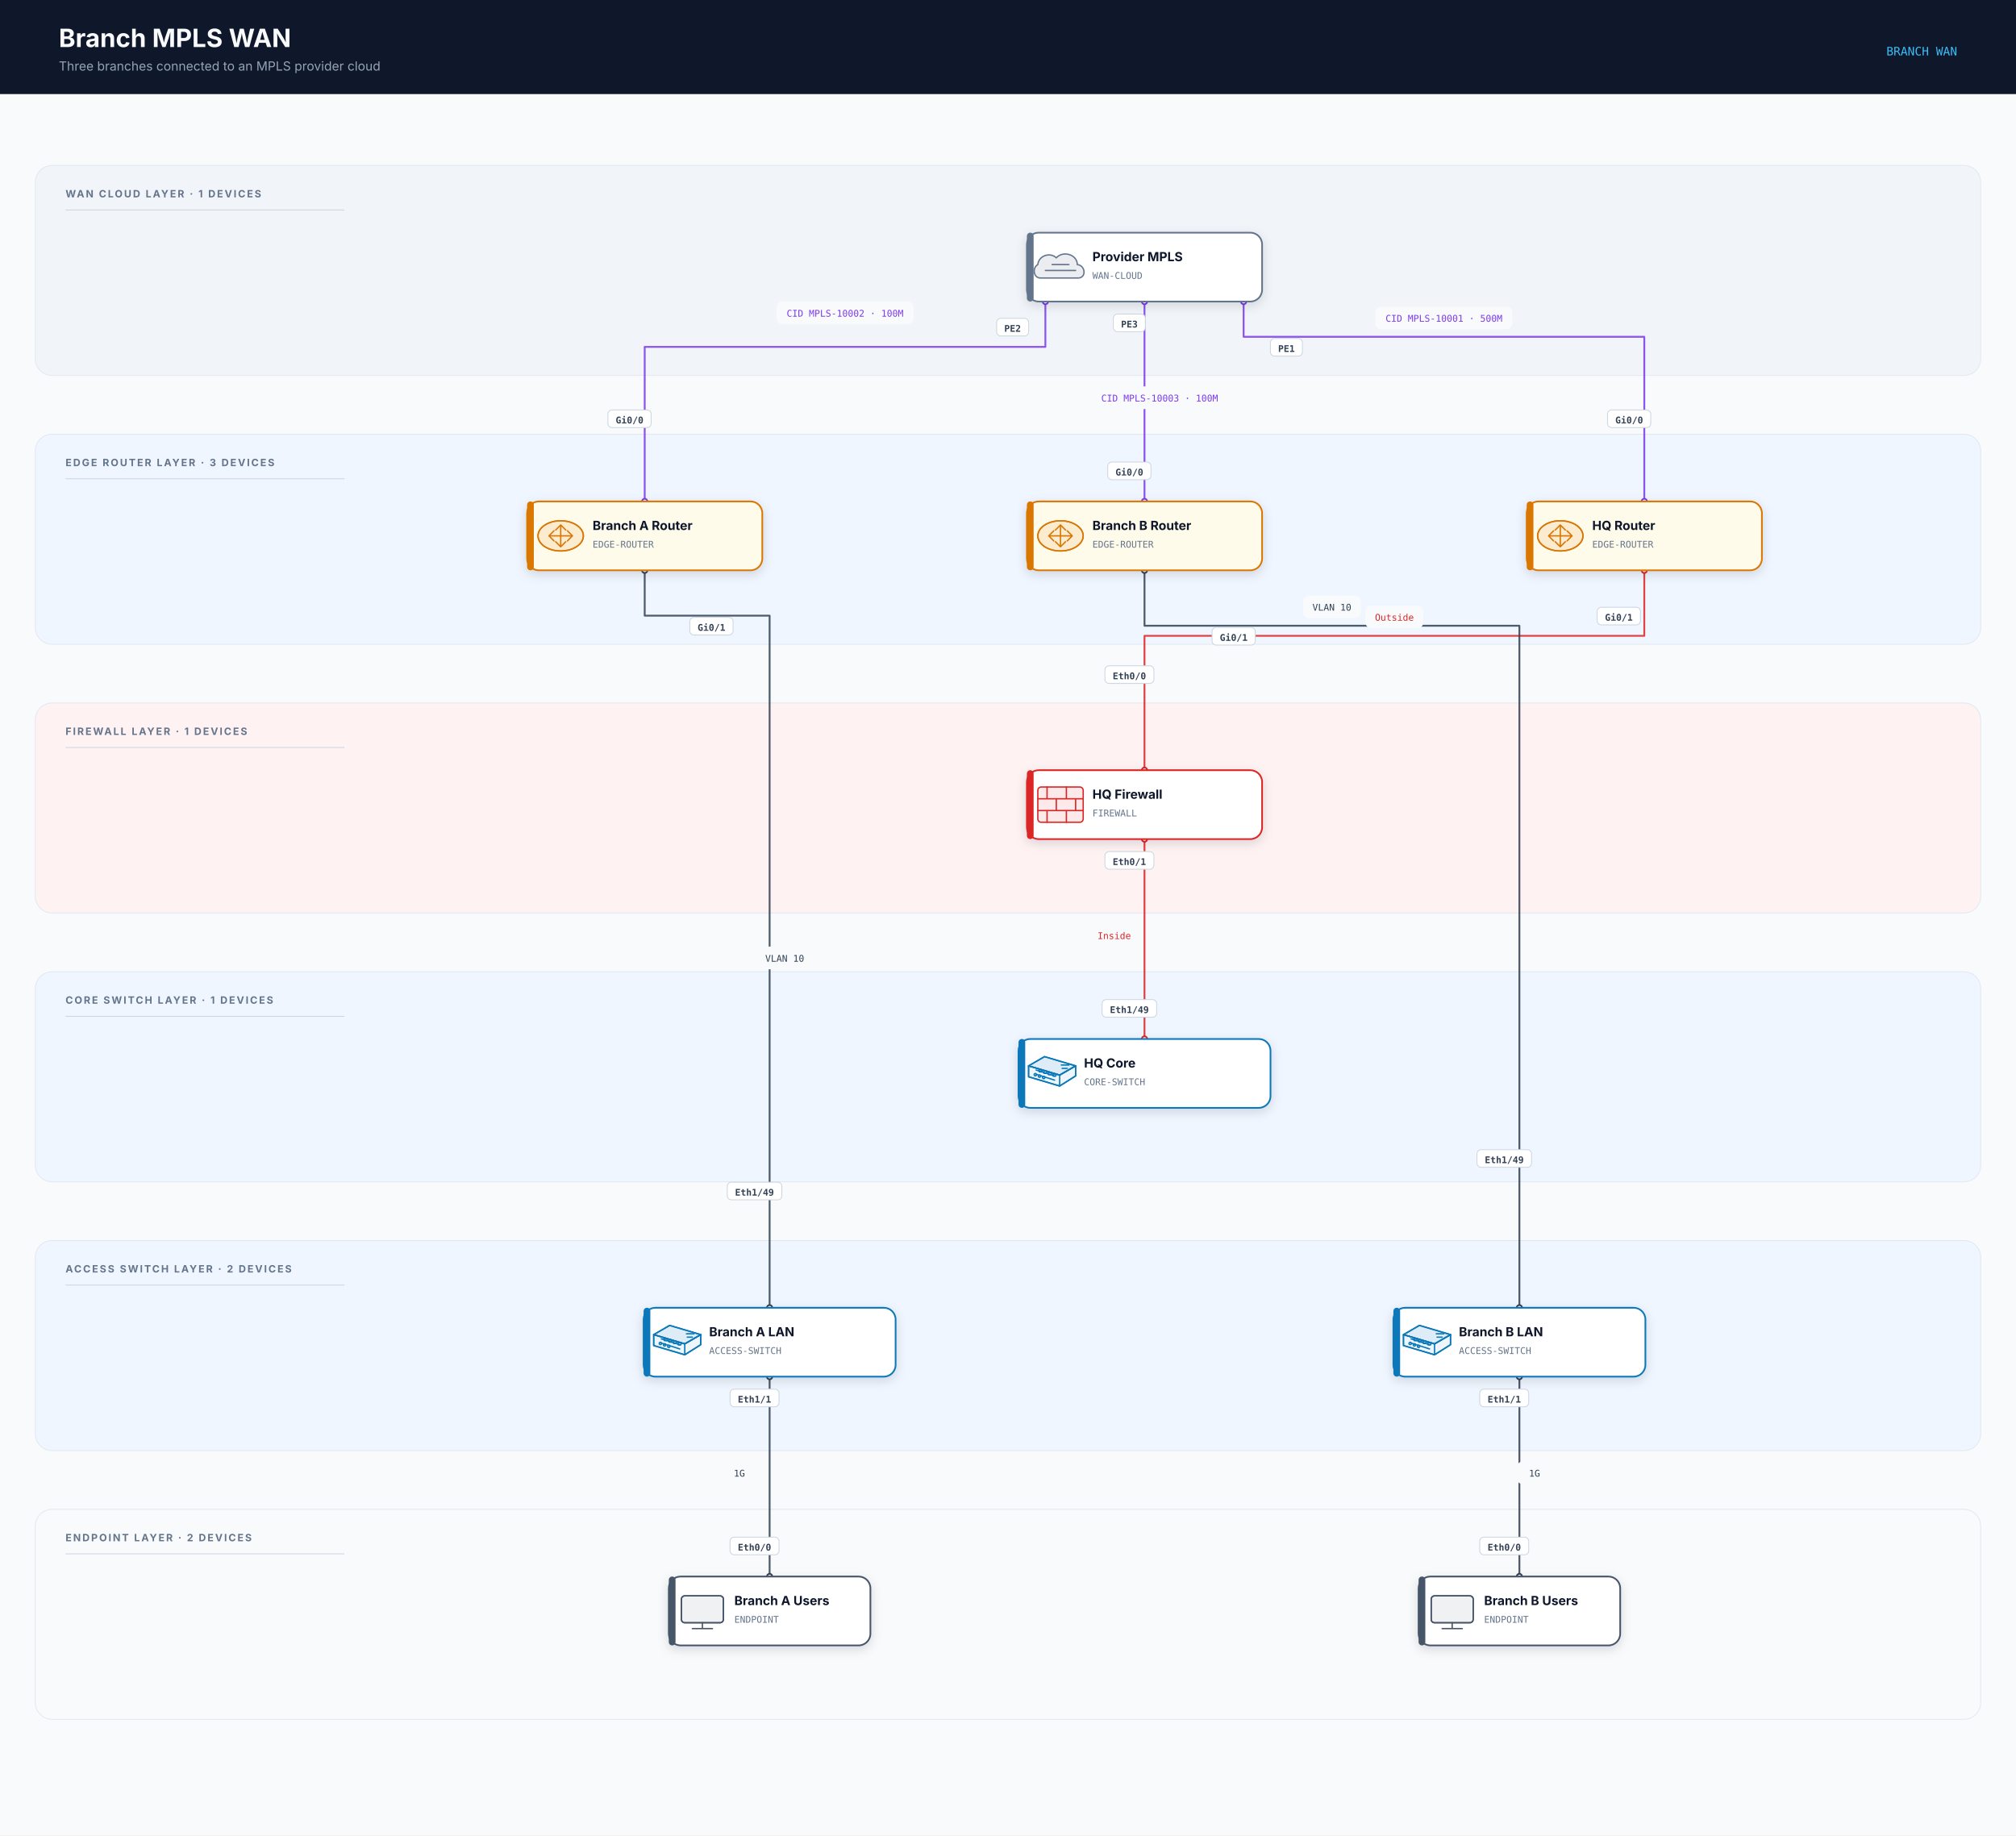
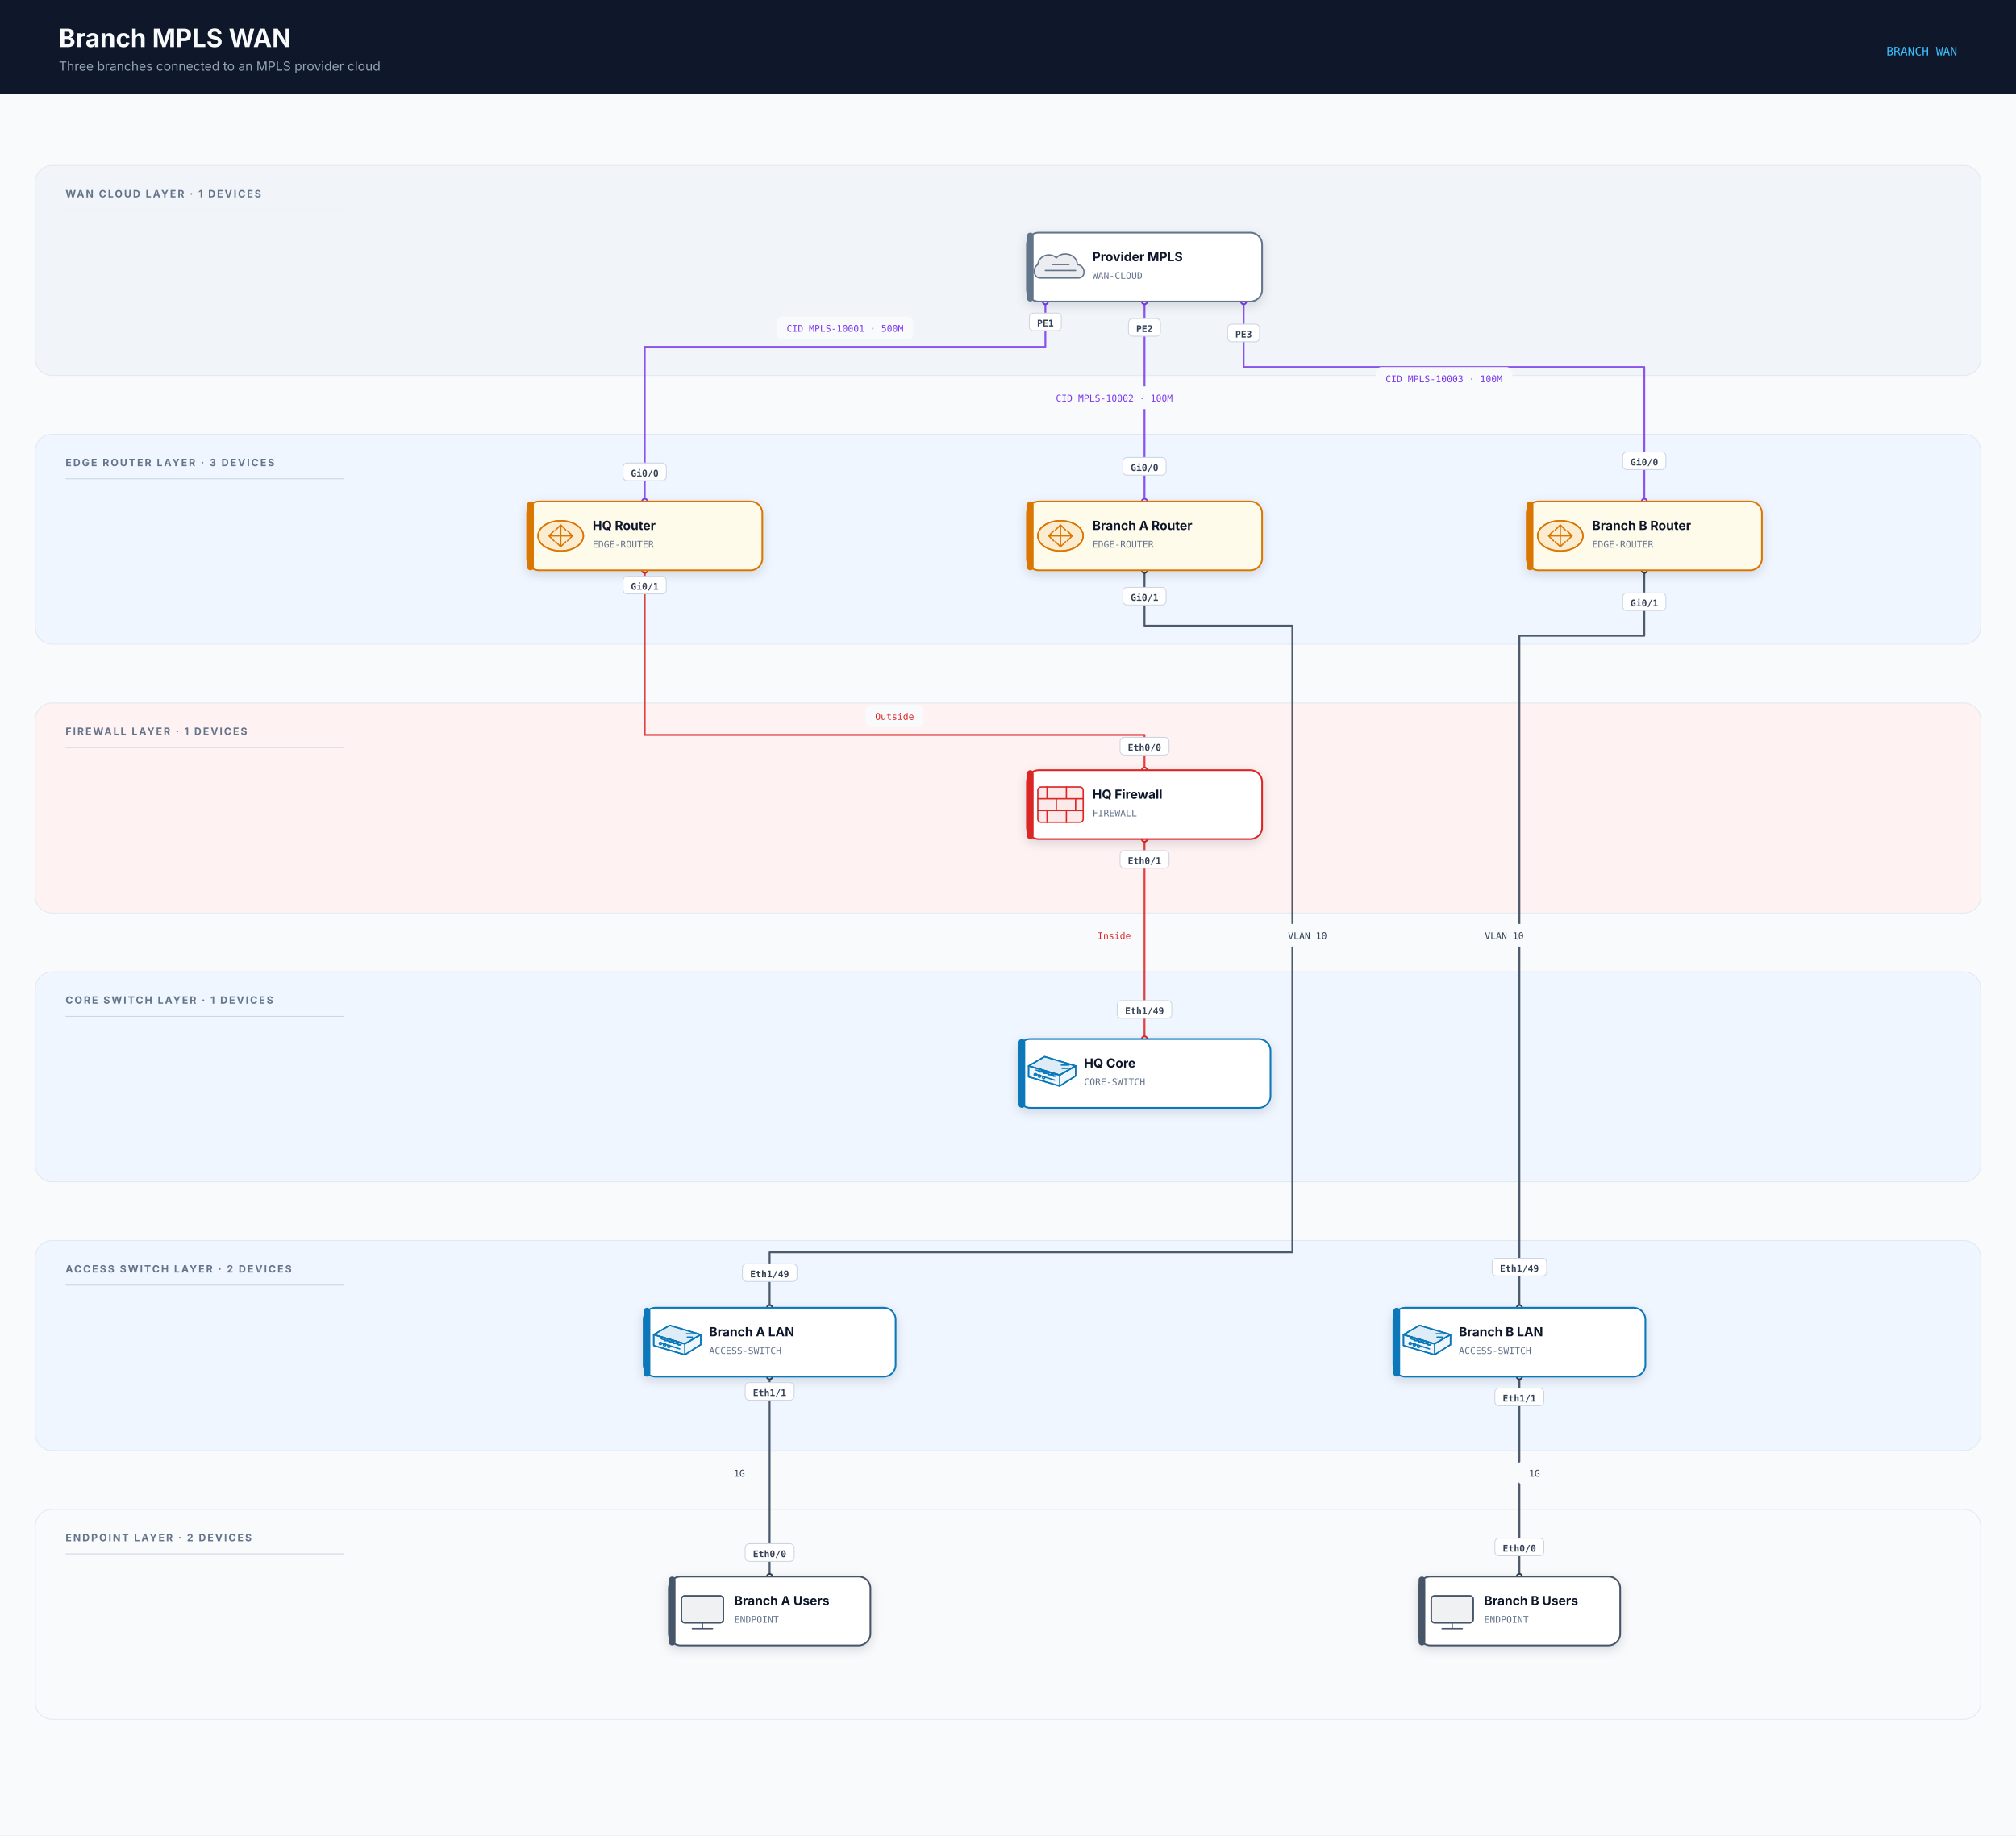
<svg xmlns="http://www.w3.org/2000/svg" class="theme-light" width="2400" height="2185" viewBox="0 0 2400 2185" role="img" shape-rendering="geometricPrecision">
  <defs>
    <filter id="shadow" x="-20%" y="-20%" width="140%" height="150%">
      <feDropShadow dx="0" dy="4" stdDeviation="6" flood-color="#0f172a" flood-opacity=".14" />
    </filter>
  </defs>
  <rect width="100%" height="100%" fill="#f8fafc" />
  <rect x="0" y="0" width="2400" height="112" fill="#0f172a" />
  <text x="70" y="56" fill="#f8fafc" font-family="Inter,Segoe UI,sans-serif" font-size="30" font-weight="700">Branch MPLS WAN</text>
  <text x="70" y="84" fill="#94a3b8" font-family="Inter,Segoe UI,sans-serif" font-size="15">Three branches connected to an MPLS provider cloud</text>
  <text x="2330" y="66" text-anchor="end" fill="#38bdf8" font-family="ui-monospace,SFMono-Regular,monospace" font-size="14">BRANCH WAN</text>
  <rect x="42" y="197.0" width="2316.0" height="250.0" rx="20" fill="#f1f5f9" stroke="#e2e8f0" />
  <rect x="42" y="517.0" width="2316.0" height="250.0" rx="20" fill="#eff6ff" stroke="#e2e8f0" />
  <rect x="42" y="837.0" width="2316.0" height="250.0" rx="20" fill="#fef2f2" stroke="#e2e8f0" />
  <rect x="42" y="1157.0" width="2316.0" height="250.0" rx="20" fill="#eff6ff" stroke="#e2e8f0" />
  <rect x="42" y="1477.0" width="2316.0" height="250.0" rx="20" fill="#eff6ff" stroke="#e2e8f0" />
  <rect x="42" y="1797.0" width="2316.0" height="250.0" rx="20" fill="#f8fafc" stroke="#e2e8f0" />
  <g id="row-headings">
    <g class="row-heading row-heading-wan-cloud">
      <path d="M78 250.0 H410" stroke="#cbd5e1" stroke-width="1" />
      <text x="78" y="235.0" fill="#64748b" font-family="Inter,Segoe UI,sans-serif" font-size="12" font-weight="700" letter-spacing="1.8">WAN CLOUD LAYER · 1 DEVICES</text>
    </g>
    <g class="row-heading row-heading-edge-router">
      <path d="M78 570.0 H410" stroke="#cbd5e1" stroke-width="1" />
      <text x="78" y="555.0" fill="#64748b" font-family="Inter,Segoe UI,sans-serif" font-size="12" font-weight="700" letter-spacing="1.8">EDGE ROUTER LAYER · 3 DEVICES</text>
    </g>
    <g class="row-heading row-heading-firewall">
      <path d="M78 890.0 H410" stroke="#cbd5e1" stroke-width="1" />
      <text x="78" y="875.0" fill="#64748b" font-family="Inter,Segoe UI,sans-serif" font-size="12" font-weight="700" letter-spacing="1.8">FIREWALL LAYER · 1 DEVICES</text>
    </g>
    <g class="row-heading row-heading-core-switch">
      <path d="M78 1210.0 H410" stroke="#cbd5e1" stroke-width="1" />
      <text x="78" y="1195.0" fill="#64748b" font-family="Inter,Segoe UI,sans-serif" font-size="12" font-weight="700" letter-spacing="1.8">CORE SWITCH LAYER · 1 DEVICES</text>
    </g>
    <g class="row-heading row-heading-access-switch">
      <path d="M78 1530.0 H410" stroke="#cbd5e1" stroke-width="1" />
      <text x="78" y="1515.0" fill="#64748b" font-family="Inter,Segoe UI,sans-serif" font-size="12" font-weight="700" letter-spacing="1.8">ACCESS SWITCH LAYER · 2 DEVICES</text>
    </g>
    <g class="row-heading row-heading-endpoint">
      <path d="M78 1850.0 H410" stroke="#cbd5e1" stroke-width="1" />
      <text x="78" y="1835.0" fill="#64748b" font-family="Inter,Segoe UI,sans-serif" font-size="12" font-weight="700" letter-spacing="1.8">ENDPOINT LAYER · 2 DEVICES</text>
    </g>
  </g>
  <g id="links">
    <g id="link-1" data-netdiag-kind="link">
-       <path d="M 1480.5 359.0 V 401.0 H 1957.5 V 597.0" fill="none" stroke="#7c3aed" stroke-width="2.2" stroke-linecap="round" stroke-linejoin="round" opacity=".86" />
+       <path d="M 1244.5 359.0 V 413.0 H 767.5 V 543.0 V 597.0" fill="none" stroke="#7c3aed" stroke-width="2.2" stroke-linecap="round" stroke-linejoin="round" opacity=".86" />
+       <circle cx="1244.5" cy="359.0" r="3.2" fill="#ffffff" stroke="#7c3aed" stroke-width="2" />
+       <circle cx="767.5" cy="597.0" r="3.2" fill="#ffffff" stroke="#7c3aed" stroke-width="2" />
+     </g>
+     <g id="link-2" data-netdiag-kind="link">
+       <path d="M 1362.5 359.0 V 425.0 V 531.0 V 597.0" fill="none" stroke="#7c3aed" stroke-width="2.2" stroke-linecap="round" stroke-linejoin="round" opacity=".86" />
+       <circle cx="1362.5" cy="359.0" r="3.2" fill="#ffffff" stroke="#7c3aed" stroke-width="2" />
+       <circle cx="1362.5" cy="597.0" r="3.2" fill="#ffffff" stroke="#7c3aed" stroke-width="2" />
+     </g>
+     <g id="link-3" data-netdiag-kind="link">
+       <path d="M 1480.5 359.0 V 437.0 H 1957.5 V 519.0 V 597.0" fill="none" stroke="#7c3aed" stroke-width="2.2" stroke-linecap="round" stroke-linejoin="round" opacity=".86" />
      <circle cx="1480.5" cy="359.0" r="3.2" fill="#ffffff" stroke="#7c3aed" stroke-width="2" />
      <circle cx="1957.5" cy="597.0" r="3.2" fill="#ffffff" stroke="#7c3aed" stroke-width="2" />
    </g>
-     <g id="link-2" data-netdiag-kind="link">
-       <path d="M 1244.5 359.0 V 413.0 H 767.5 V 597.0" fill="none" stroke="#7c3aed" stroke-width="2.2" stroke-linecap="round" stroke-linejoin="round" opacity=".86" />
-       <circle cx="1244.5" cy="359.0" r="3.2" fill="#ffffff" stroke="#7c3aed" stroke-width="2" />
-       <circle cx="767.5" cy="597.0" r="3.2" fill="#ffffff" stroke="#7c3aed" stroke-width="2" />
-     </g>
-     <g id="link-3" data-netdiag-kind="link">
-       <path d="M 1362.5 359.0 V 597.0" fill="none" stroke="#7c3aed" stroke-width="2.2" stroke-linecap="round" stroke-linejoin="round" opacity=".86" />
-       <circle cx="1362.5" cy="359.0" r="3.2" fill="#ffffff" stroke="#7c3aed" stroke-width="2" />
-       <circle cx="1362.5" cy="597.0" r="3.2" fill="#ffffff" stroke="#7c3aed" stroke-width="2" />
-     </g>
    <g id="link-4" data-netdiag-kind="link">
-       <path d="M 1957.5 679.0 V 757.0 H 1362.5 V 917.0" fill="none" stroke="#dc2626" stroke-width="2.2" stroke-linecap="round" stroke-linejoin="round" opacity=".86" />
-       <circle cx="1957.5" cy="679.0" r="3.2" fill="#ffffff" stroke="#dc2626" stroke-width="2" />
+       <path d="M 767.5 679.0 V 721.0 V 875.0 H 1362.5 V 917.0" fill="none" stroke="#dc2626" stroke-width="2.2" stroke-linecap="round" stroke-linejoin="round" opacity=".86" />
+       <circle cx="767.5" cy="679.0" r="3.2" fill="#ffffff" stroke="#dc2626" stroke-width="2" />
      <circle cx="1362.5" cy="917.0" r="3.2" fill="#ffffff" stroke="#dc2626" stroke-width="2" />
    </g>
    <g id="link-5" data-netdiag-kind="link">
-       <path d="M 1362.5 999.0 V 1237.0" fill="none" stroke="#dc2626" stroke-width="2.2" stroke-linecap="round" stroke-linejoin="round" opacity=".86" />
+       <path d="M 1362.5 999.0 V 1053.0 V 1183.0 V 1237.0" fill="none" stroke="#dc2626" stroke-width="2.2" stroke-linecap="round" stroke-linejoin="round" opacity=".86" />
      <circle cx="1362.5" cy="999.0" r="3.2" fill="#ffffff" stroke="#dc2626" stroke-width="2" />
      <circle cx="1362.5" cy="1237.0" r="3.2" fill="#ffffff" stroke="#dc2626" stroke-width="2" />
    </g>
    <g id="link-6" data-netdiag-kind="link">
-       <path d="M 767.5 679.0 V 733.0 H 916.2 V 1557.0" fill="none" stroke="#334155" stroke-width="2.2" stroke-linecap="round" stroke-linejoin="round" opacity=".86" />
-       <circle cx="767.5" cy="679.0" r="3.2" fill="#ffffff" stroke="#334155" stroke-width="2" />
+       <path d="M 1362.5 679.0 V 745.0 H 1538.5 V 1491.0 H 916.2 V 1557.0" fill="none" stroke="#334155" stroke-width="2.2" stroke-linecap="round" stroke-linejoin="round" opacity=".86" />
+       <circle cx="1362.5" cy="679.0" r="3.2" fill="#ffffff" stroke="#334155" stroke-width="2" />
      <circle cx="916.2" cy="1557.0" r="3.2" fill="#ffffff" stroke="#334155" stroke-width="2" />
    </g>
    <g id="link-7" data-netdiag-kind="link">
-       <path d="M 1362.5 679.0 V 745.0 H 1808.8 V 1557.0" fill="none" stroke="#334155" stroke-width="2.2" stroke-linecap="round" stroke-linejoin="round" opacity=".86" />
-       <circle cx="1362.5" cy="679.0" r="3.2" fill="#ffffff" stroke="#334155" stroke-width="2" />
+       <path d="M 1957.5 679.0 V 757.0 H 1808.8 V 1479.0 V 1557.0" fill="none" stroke="#334155" stroke-width="2.2" stroke-linecap="round" stroke-linejoin="round" opacity=".86" />
+       <circle cx="1957.5" cy="679.0" r="3.2" fill="#ffffff" stroke="#334155" stroke-width="2" />
      <circle cx="1808.8" cy="1557.0" r="3.2" fill="#ffffff" stroke="#334155" stroke-width="2" />
    </g>
    <g id="link-8" data-netdiag-kind="link">
-       <path d="M 916.2 1639.0 V 1877.0" fill="none" stroke="#334155" stroke-width="2.2" stroke-linecap="round" stroke-linejoin="round" opacity=".86" />
+       <path d="M 916.2 1639.0 V 1681.0 V 1835.0 V 1877.0" fill="none" stroke="#334155" stroke-width="2.2" stroke-linecap="round" stroke-linejoin="round" opacity=".86" />
      <circle cx="916.2" cy="1639.0" r="3.2" fill="#ffffff" stroke="#334155" stroke-width="2" />
      <circle cx="916.2" cy="1877.0" r="3.2" fill="#ffffff" stroke="#334155" stroke-width="2" />
    </g>
    <g id="link-9" data-netdiag-kind="link">
-       <path d="M 1808.8 1639.0 V 1877.0" fill="none" stroke="#334155" stroke-width="2.2" stroke-linecap="round" stroke-linejoin="round" opacity=".86" />
+       <path d="M 1808.8 1639.0 V 1693.0 V 1823.0 V 1877.0" fill="none" stroke="#334155" stroke-width="2.2" stroke-linecap="round" stroke-linejoin="round" opacity=".86" />
      <circle cx="1808.8" cy="1639.0" r="3.2" fill="#ffffff" stroke="#334155" stroke-width="2" />
      <circle cx="1808.8" cy="1877.0" r="3.2" fill="#ffffff" stroke="#334155" stroke-width="2" />
    </g>
  </g>
  <g id="nodes">
    <g id="branch-a-router" data-netdiag-kind="node" filter="url(#shadow)">
-       <rect x="627.5" y="597.0" width="280.0" height="82.0" rx="14" fill="#fffbeb" stroke="#d97706" stroke-width="2" />
-       <rect x="627.5" y="597.0" width="8" height="82.0" rx="4" fill="#d97706" />
-       <g class="device-icon device-icon-router" transform="translate(667.5 638.0)" stroke="#d97706" fill="none" stroke-width="1.6" stroke-linecap="round" stroke-linejoin="round">
+       <rect x="1222.5" y="597.0" width="280.0" height="82.0" rx="14" fill="#fffbeb" stroke="#d97706" stroke-width="2" />
+       <rect x="1222.5" y="597.0" width="8" height="82.0" rx="4" fill="#d97706" />
+       <g class="device-icon device-icon-router" transform="translate(1262.5 638.0)" stroke="#d97706" fill="none" stroke-width="1.6" stroke-linecap="round" stroke-linejoin="round">
        <ellipse cx="0" cy="0" rx="27" ry="18" fill="#d97706" fill-opacity=".12" />
        <ellipse cx="0" cy="0" rx="27" ry="18" />
        <path d="M-14 0h28M8-6l6 6-6 6M14 0H-14M-8-6l-6 6 6 6" />
        <path d="M0-13v26M-6-7l6-6 6 6M-6 7l6 6 6-6" />
      </g>
-       <text class="node-title" x="705.5" y="631.0" fill="#0f172a" font-family="Inter,Segoe UI,Arial,sans-serif" font-size="15" font-weight="700">Branch A Router</text>
-       <text x="705.5" y="652.0" fill="#64748b" font-family="ui-monospace,SFMono-Regular,monospace" font-size="11">EDGE-ROUTER</text>
+       <text class="node-title" x="1300.5" y="631.0" fill="#0f172a" font-family="Inter,Segoe UI,Arial,sans-serif" font-size="15" font-weight="700">Branch A Router</text>
+       <text x="1300.5" y="652.0" fill="#64748b" font-family="ui-monospace,SFMono-Regular,monospace" font-size="11">EDGE-ROUTER</text>
    </g>
    <g id="branch-a-switch" data-netdiag-kind="node" filter="url(#shadow)">
      <rect x="766.2" y="1557.0" width="300.0" height="82.0" rx="14" fill="#ffffff" stroke="#0878b9" stroke-width="2" />
      <rect x="766.2" y="1557.0" width="8" height="82.0" rx="4" fill="#0878b9" />
      <g class="device-icon device-icon-access-switch" transform="translate(806.2 1598.0)" stroke="#0878b9" fill="none" stroke-width="1.6" stroke-linecap="round" stroke-linejoin="round">
        <path d="M-28 -9 -9 -20 28 -9 9 2Z" fill="#0878b9" fill-opacity=".14" />
        <path d="M-28 -9 9 2 28 -9v12L9 15-28 4Z" fill="#0878b9" fill-opacity=".07" />
        <path d="M-28 -9 -9 -20 28 -9 9 2Z" />
        <path d="M-28 -9v13L9 15 28 3v-12M9 2v13" />
        <path d="M-19 -4 3 3M-19 1 3 8" />
        <rect x="-15.5" y="-4.5" width="3.5" height="2.7" rx=".5" />
        <rect x="-10" y="-2.8" width="3.5" height="2.7" rx=".5" />
        <rect x="-4.5" y="-1.1" width="3.5" height="2.7" rx=".5" />
        <rect x="1" y=".6" width="3.5" height="2.7" rx=".5" />
        <circle cx="-20" cy="1.5" r="1.4" />
        <circle cx="-15" cy="3.2" r="1.4" />
        <circle cx="-10" cy="4.9" r="1.4" />
        <path d="M11 -10h9M12 -6h6" />
      </g>
      <text class="node-title" x="844.2" y="1591.0" fill="#0f172a" font-family="Inter,Segoe UI,Arial,sans-serif" font-size="15" font-weight="700">Branch A LAN</text>
      <text x="844.2" y="1612.0" fill="#64748b" font-family="ui-monospace,SFMono-Regular,monospace" font-size="11">ACCESS-SWITCH</text>
    </g>
    <g id="branch-a-users" data-netdiag-kind="node" filter="url(#shadow)">
      <rect x="796.2" y="1877.0" width="240.0" height="82.0" rx="14" fill="#ffffff" stroke="#475569" stroke-width="2" />
      <rect x="796.2" y="1877.0" width="8" height="82.0" rx="4" fill="#475569" />
      <g class="device-icon device-icon-users" transform="translate(836.2 1918.0)" stroke="#475569" fill="none" stroke-width="1.6" stroke-linecap="round" stroke-linejoin="round">
        <rect x="-25" y="-18" width="50" height="32" rx="4" fill="#475569" fill-opacity=".08" />
        <rect x="-25" y="-18" width="50" height="32" rx="4" />
        <path d="M-12 21h24M0 14v7" />
      </g>
      <text class="node-title" x="874.2" y="1911.0" fill="#0f172a" font-family="Inter,Segoe UI,Arial,sans-serif" font-size="15" font-weight="700">Branch A Users</text>
      <text x="874.2" y="1932.0" fill="#64748b" font-family="ui-monospace,SFMono-Regular,monospace" font-size="11">ENDPOINT</text>
    </g>
    <g id="branch-b-router" data-netdiag-kind="node" filter="url(#shadow)">
-       <rect x="1222.5" y="597.0" width="280.0" height="82.0" rx="14" fill="#fffbeb" stroke="#d97706" stroke-width="2" />
-       <rect x="1222.5" y="597.0" width="8" height="82.0" rx="4" fill="#d97706" />
-       <g class="device-icon device-icon-router" transform="translate(1262.5 638.0)" stroke="#d97706" fill="none" stroke-width="1.6" stroke-linecap="round" stroke-linejoin="round">
+       <rect x="1817.5" y="597.0" width="280.0" height="82.0" rx="14" fill="#fffbeb" stroke="#d97706" stroke-width="2" />
+       <rect x="1817.5" y="597.0" width="8" height="82.0" rx="4" fill="#d97706" />
+       <g class="device-icon device-icon-router" transform="translate(1857.5 638.0)" stroke="#d97706" fill="none" stroke-width="1.6" stroke-linecap="round" stroke-linejoin="round">
        <ellipse cx="0" cy="0" rx="27" ry="18" fill="#d97706" fill-opacity=".12" />
        <ellipse cx="0" cy="0" rx="27" ry="18" />
        <path d="M-14 0h28M8-6l6 6-6 6M14 0H-14M-8-6l-6 6 6 6" />
        <path d="M0-13v26M-6-7l6-6 6 6M-6 7l6 6 6-6" />
      </g>
-       <text class="node-title" x="1300.5" y="631.0" fill="#0f172a" font-family="Inter,Segoe UI,Arial,sans-serif" font-size="15" font-weight="700">Branch B Router</text>
-       <text x="1300.5" y="652.0" fill="#64748b" font-family="ui-monospace,SFMono-Regular,monospace" font-size="11">EDGE-ROUTER</text>
+       <text class="node-title" x="1895.5" y="631.0" fill="#0f172a" font-family="Inter,Segoe UI,Arial,sans-serif" font-size="15" font-weight="700">Branch B Router</text>
+       <text x="1895.5" y="652.0" fill="#64748b" font-family="ui-monospace,SFMono-Regular,monospace" font-size="11">EDGE-ROUTER</text>
    </g>
    <g id="branch-b-switch" data-netdiag-kind="node" filter="url(#shadow)">
      <rect x="1658.8" y="1557.0" width="300.0" height="82.0" rx="14" fill="#ffffff" stroke="#0878b9" stroke-width="2" />
      <rect x="1658.8" y="1557.0" width="8" height="82.0" rx="4" fill="#0878b9" />
      <g class="device-icon device-icon-access-switch" transform="translate(1698.8 1598.0)" stroke="#0878b9" fill="none" stroke-width="1.6" stroke-linecap="round" stroke-linejoin="round">
        <path d="M-28 -9 -9 -20 28 -9 9 2Z" fill="#0878b9" fill-opacity=".14" />
        <path d="M-28 -9 9 2 28 -9v12L9 15-28 4Z" fill="#0878b9" fill-opacity=".07" />
        <path d="M-28 -9 -9 -20 28 -9 9 2Z" />
        <path d="M-28 -9v13L9 15 28 3v-12M9 2v13" />
        <path d="M-19 -4 3 3M-19 1 3 8" />
        <rect x="-15.5" y="-4.5" width="3.5" height="2.7" rx=".5" />
        <rect x="-10" y="-2.8" width="3.5" height="2.7" rx=".5" />
        <rect x="-4.5" y="-1.1" width="3.5" height="2.7" rx=".5" />
        <rect x="1" y=".6" width="3.5" height="2.7" rx=".5" />
        <circle cx="-20" cy="1.5" r="1.4" />
        <circle cx="-15" cy="3.2" r="1.4" />
        <circle cx="-10" cy="4.9" r="1.4" />
        <path d="M11 -10h9M12 -6h6" />
      </g>
      <text class="node-title" x="1736.8" y="1591.0" fill="#0f172a" font-family="Inter,Segoe UI,Arial,sans-serif" font-size="15" font-weight="700">Branch B LAN</text>
      <text x="1736.8" y="1612.0" fill="#64748b" font-family="ui-monospace,SFMono-Regular,monospace" font-size="11">ACCESS-SWITCH</text>
    </g>
    <g id="branch-b-users" data-netdiag-kind="node" filter="url(#shadow)">
      <rect x="1688.8" y="1877.0" width="240.0" height="82.0" rx="14" fill="#ffffff" stroke="#475569" stroke-width="2" />
      <rect x="1688.8" y="1877.0" width="8" height="82.0" rx="4" fill="#475569" />
      <g class="device-icon device-icon-users" transform="translate(1728.8 1918.0)" stroke="#475569" fill="none" stroke-width="1.6" stroke-linecap="round" stroke-linejoin="round">
        <rect x="-25" y="-18" width="50" height="32" rx="4" fill="#475569" fill-opacity=".08" />
        <rect x="-25" y="-18" width="50" height="32" rx="4" />
        <path d="M-12 21h24M0 14v7" />
      </g>
      <text class="node-title" x="1766.8" y="1911.0" fill="#0f172a" font-family="Inter,Segoe UI,Arial,sans-serif" font-size="15" font-weight="700">Branch B Users</text>
      <text x="1766.8" y="1932.0" fill="#64748b" font-family="ui-monospace,SFMono-Regular,monospace" font-size="11">ENDPOINT</text>
    </g>
    <g id="hq-core" data-netdiag-kind="node" filter="url(#shadow)">
      <rect x="1212.5" y="1237.0" width="300.0" height="82.0" rx="14" fill="#ffffff" stroke="#0878b9" stroke-width="2" />
      <rect x="1212.5" y="1237.0" width="8" height="82.0" rx="4" fill="#0878b9" />
      <g class="device-icon device-icon-core-switch" transform="translate(1252.5 1278.0)" stroke="#0878b9" fill="none" stroke-width="1.6" stroke-linecap="round" stroke-linejoin="round">
        <path d="M-28 -9 -9 -20 28 -9 9 2Z" fill="#0878b9" fill-opacity=".14" />
        <path d="M-28 -9 9 2 28 -9v12L9 15-28 4Z" fill="#0878b9" fill-opacity=".07" />
        <path d="M-28 -9 -9 -20 28 -9 9 2Z" />
        <path d="M-28 -9v13L9 15 28 3v-12M9 2v13" />
        <path d="M-19 -4 3 3M-19 1 3 8" />
        <rect x="-15.5" y="-4.5" width="3.5" height="2.7" rx=".5" />
        <rect x="-10" y="-2.8" width="3.5" height="2.7" rx=".5" />
        <rect x="-4.5" y="-1.1" width="3.5" height="2.7" rx=".5" />
        <rect x="1" y=".6" width="3.5" height="2.7" rx=".5" />
        <circle cx="-20" cy="1.5" r="1.4" />
        <circle cx="-15" cy="3.2" r="1.4" />
        <circle cx="-10" cy="4.9" r="1.4" />
        <path d="M11 -10h9M12 -6h6" />
      </g>
      <text class="node-title" x="1290.5" y="1271.0" fill="#0f172a" font-family="Inter,Segoe UI,Arial,sans-serif" font-size="15" font-weight="700">HQ Core</text>
      <text x="1290.5" y="1292.0" fill="#64748b" font-family="ui-monospace,SFMono-Regular,monospace" font-size="11">CORE-SWITCH</text>
    </g>
    <g id="hq-firewall" data-netdiag-kind="node" filter="url(#shadow)">
      <rect x="1222.5" y="917.0" width="280.0" height="82.0" rx="14" fill="#ffffff" stroke="#dc2626" stroke-width="2" />
      <rect x="1222.5" y="917.0" width="8" height="82.0" rx="4" fill="#dc2626" />
      <g class="device-icon device-icon-firewall" transform="translate(1262.5 958.0)" stroke="#dc2626" fill="none" stroke-width="1.6" stroke-linecap="round" stroke-linejoin="round">
        <g stroke="#dc2626">
          <rect x="-27" y="-21" width="54" height="42" rx="4" fill="#dc2626" fill-opacity=".10" />
          <path d="M-27-7h54M-27 7h54M-16-21v14M7-21v14M-5-7V7M18-7V7M-16 7v14M7 7v14" />
        </g>
      </g>
      <text class="node-title" x="1300.5" y="951.0" fill="#0f172a" font-family="Inter,Segoe UI,Arial,sans-serif" font-size="15" font-weight="700">HQ Firewall</text>
      <text x="1300.5" y="972.0" fill="#64748b" font-family="ui-monospace,SFMono-Regular,monospace" font-size="11">FIREWALL</text>
    </g>
    <g id="hq-router" data-netdiag-kind="node" filter="url(#shadow)">
-       <rect x="1817.5" y="597.0" width="280.0" height="82.0" rx="14" fill="#fffbeb" stroke="#d97706" stroke-width="2" />
-       <rect x="1817.5" y="597.0" width="8" height="82.0" rx="4" fill="#d97706" />
-       <g class="device-icon device-icon-router" transform="translate(1857.5 638.0)" stroke="#d97706" fill="none" stroke-width="1.6" stroke-linecap="round" stroke-linejoin="round">
+       <rect x="627.5" y="597.0" width="280.0" height="82.0" rx="14" fill="#fffbeb" stroke="#d97706" stroke-width="2" />
+       <rect x="627.5" y="597.0" width="8" height="82.0" rx="4" fill="#d97706" />
+       <g class="device-icon device-icon-router" transform="translate(667.5 638.0)" stroke="#d97706" fill="none" stroke-width="1.6" stroke-linecap="round" stroke-linejoin="round">
        <ellipse cx="0" cy="0" rx="27" ry="18" fill="#d97706" fill-opacity=".12" />
        <ellipse cx="0" cy="0" rx="27" ry="18" />
        <path d="M-14 0h28M8-6l6 6-6 6M14 0H-14M-8-6l-6 6 6 6" />
        <path d="M0-13v26M-6-7l6-6 6 6M-6 7l6 6 6-6" />
      </g>
-       <text class="node-title" x="1895.5" y="631.0" fill="#0f172a" font-family="Inter,Segoe UI,Arial,sans-serif" font-size="15" font-weight="700">HQ Router</text>
-       <text x="1895.5" y="652.0" fill="#64748b" font-family="ui-monospace,SFMono-Regular,monospace" font-size="11">EDGE-ROUTER</text>
+       <text class="node-title" x="705.5" y="631.0" fill="#0f172a" font-family="Inter,Segoe UI,Arial,sans-serif" font-size="15" font-weight="700">HQ Router</text>
+       <text x="705.5" y="652.0" fill="#64748b" font-family="ui-monospace,SFMono-Regular,monospace" font-size="11">EDGE-ROUTER</text>
    </g>
    <g id="mpls-cloud" data-netdiag-kind="node" filter="url(#shadow)">
      <rect x="1222.5" y="277.0" width="280.0" height="82.0" rx="14" fill="#ffffff" stroke="#64748b" stroke-width="2" />
      <rect x="1222.5" y="277.0" width="8" height="82.0" rx="4" fill="#64748b" />
      <g class="device-icon device-icon-wan-cloud" transform="translate(1262.5 318.0)" stroke="#64748b" fill="none" stroke-width="1.6" stroke-linecap="round" stroke-linejoin="round">
        <path d="M-24 13c-8 0-10-12-3-16 1-11 15-15 22-8 8-9 25-4 25 8 10 1 11 16 1 16Z" fill="#64748b" fill-opacity=".13" stroke="#64748b" />
        <path d="M-18 4h36M-10-3h20" />
      </g>
      <text class="node-title" x="1300.5" y="311.0" fill="#0f172a" font-family="Inter,Segoe UI,Arial,sans-serif" font-size="15" font-weight="700">Provider MPLS</text>
      <text x="1300.5" y="332.0" fill="#64748b" font-family="ui-monospace,SFMono-Regular,monospace" font-size="11">WAN-CLOUD</text>
    </g>
  </g>
  <g id="link-annotations" pointer-events="none">
    <g id="link-annotation-1" class="link-annotation">
-       <rect class="interface-label-badge" x="1512.4" y="403.0" width="38.1" height="21.0" rx="5.0" fill="#ffffff" stroke="#cbd5e1" stroke-width="1" />
-       <text class="interface-label-text" x="1531.5" y="419.0" text-anchor="middle" fill="#334155" font-family="ui-monospace,SFMono-Regular,monospace" font-size="11" font-weight="650">PE1</text>
-       <rect class="interface-label-badge" x="1913.7" y="488.1" width="51.5" height="21.0" rx="5.0" fill="#ffffff" stroke="#cbd5e1" stroke-width="1" />
-       <text class="interface-label-text" x="1939.5" y="504.1" text-anchor="middle" fill="#334155" font-family="ui-monospace,SFMono-Regular,monospace" font-size="11" font-weight="650">Gi0/0</text>
-       <rect class="label-mask" x="1639.5" y="367.0" width="158.9" height="23" rx="5" fill="#f8fafc" stroke="#f8fafc" stroke-width="4" />
-       <text x="1719.0" y="383.0" text-anchor="middle" fill="#7c3aed" font-family="ui-monospace,SFMono-Regular,monospace" font-size="11" font-weight="500">CID MPLS-10001 · 500M</text>
+       <rect class="interface-label-badge" x="1225.4" y="372.7" width="38.1" height="21.0" rx="5.0" fill="#ffffff" stroke="#cbd5e1" stroke-width="1" />
+       <text class="interface-label-text" x="1244.5" y="388.7" text-anchor="middle" fill="#334155" font-family="ui-monospace,SFMono-Regular,monospace" font-size="11" font-weight="650">PE1</text>
+       <rect class="interface-label-badge" x="741.7" y="551.3" width="51.5" height="21.0" rx="5.0" fill="#ffffff" stroke="#cbd5e1" stroke-width="1" />
+       <text class="interface-label-text" x="767.5" y="567.3" text-anchor="middle" fill="#334155" font-family="ui-monospace,SFMono-Regular,monospace" font-size="11" font-weight="650">Gi0/0</text>
+       <rect class="label-mask" x="926.5" y="379.0" width="158.9" height="23" rx="5" fill="#f8fafc" stroke="#f8fafc" stroke-width="4" />
+       <text x="1006.0" y="395.0" text-anchor="middle" fill="#7c3aed" font-family="ui-monospace,SFMono-Regular,monospace" font-size="11" font-weight="500">CID MPLS-10001 · 500M</text>
    </g>
    <g id="link-annotation-2" class="link-annotation">
-       <rect class="interface-label-badge" x="1186.5" y="379.0" width="38.1" height="21.0" rx="5.0" fill="#ffffff" stroke="#cbd5e1" stroke-width="1" />
-       <text class="interface-label-text" x="1205.5" y="395.0" text-anchor="middle" fill="#334155" font-family="ui-monospace,SFMono-Regular,monospace" font-size="11" font-weight="650">PE2</text>
-       <rect class="interface-label-badge" x="723.7" y="488.1" width="51.5" height="21.0" rx="5.0" fill="#ffffff" stroke="#cbd5e1" stroke-width="1" />
-       <text class="interface-label-text" x="749.5" y="504.1" text-anchor="middle" fill="#334155" font-family="ui-monospace,SFMono-Regular,monospace" font-size="11" font-weight="650">Gi0/0</text>
-       <rect class="label-mask" x="926.5" y="361.0" width="158.9" height="23" rx="5" fill="#f8fafc" stroke="#f8fafc" stroke-width="4" />
-       <text x="1006.0" y="377.0" text-anchor="middle" fill="#7c3aed" font-family="ui-monospace,SFMono-Regular,monospace" font-size="11" font-weight="500">CID MPLS-10002 · 100M</text>
+       <rect class="interface-label-badge" x="1343.4" y="379.3" width="38.1" height="21.0" rx="5.0" fill="#ffffff" stroke="#cbd5e1" stroke-width="1" />
+       <text class="interface-label-text" x="1362.5" y="395.3" text-anchor="middle" fill="#334155" font-family="ui-monospace,SFMono-Regular,monospace" font-size="11" font-weight="650">PE2</text>
+       <rect class="interface-label-badge" x="1336.7" y="544.7" width="51.5" height="21.0" rx="5.0" fill="#ffffff" stroke="#cbd5e1" stroke-width="1" />
+       <text class="interface-label-text" x="1362.5" y="560.7" text-anchor="middle" fill="#334155" font-family="ui-monospace,SFMono-Regular,monospace" font-size="11" font-weight="650">Gi0/0</text>
+       <rect class="label-mask" x="1247.0" y="462.0" width="158.9" height="23" rx="5" fill="#f8fafc" stroke="#f8fafc" stroke-width="4" />
+       <text x="1326.5" y="478.0" text-anchor="middle" fill="#7c3aed" font-family="ui-monospace,SFMono-Regular,monospace" font-size="11" font-weight="500">CID MPLS-10002 · 100M</text>
    </g>
    <g id="link-annotation-3" class="link-annotation">
-       <rect class="interface-label-badge" x="1325.4" y="373.9" width="38.1" height="21.0" rx="5.0" fill="#ffffff" stroke="#cbd5e1" stroke-width="1" />
-       <text class="interface-label-text" x="1344.5" y="389.9" text-anchor="middle" fill="#334155" font-family="ui-monospace,SFMono-Regular,monospace" font-size="11" font-weight="650">PE3</text>
-       <rect class="interface-label-badge" x="1318.7" y="550.1" width="51.5" height="21.0" rx="5.0" fill="#ffffff" stroke="#cbd5e1" stroke-width="1" />
-       <text class="interface-label-text" x="1344.5" y="566.1" text-anchor="middle" fill="#334155" font-family="ui-monospace,SFMono-Regular,monospace" font-size="11" font-weight="650">Gi0/0</text>
-       <rect class="label-mask" x="1301.0" y="462.0" width="158.9" height="23" rx="5" fill="#f8fafc" stroke="#f8fafc" stroke-width="4" />
-       <text x="1380.5" y="478.0" text-anchor="middle" fill="#7c3aed" font-family="ui-monospace,SFMono-Regular,monospace" font-size="11" font-weight="500">CID MPLS-10003 · 100M</text>
+       <rect class="interface-label-badge" x="1461.4" y="385.9" width="38.1" height="21.0" rx="5.0" fill="#ffffff" stroke="#cbd5e1" stroke-width="1" />
+       <text class="interface-label-text" x="1480.5" y="401.9" text-anchor="middle" fill="#334155" font-family="ui-monospace,SFMono-Regular,monospace" font-size="11" font-weight="650">PE3</text>
+       <rect class="interface-label-badge" x="1931.7" y="538.1" width="51.5" height="21.0" rx="5.0" fill="#ffffff" stroke="#cbd5e1" stroke-width="1" />
+       <text class="interface-label-text" x="1957.5" y="554.1" text-anchor="middle" fill="#334155" font-family="ui-monospace,SFMono-Regular,monospace" font-size="11" font-weight="650">Gi0/0</text>
+       <rect class="label-mask" x="1639.5" y="439.0" width="158.9" height="23" rx="5" fill="#f8fafc" stroke="#f8fafc" stroke-width="4" />
+       <text x="1719.0" y="455.0" text-anchor="middle" fill="#7c3aed" font-family="ui-monospace,SFMono-Regular,monospace" font-size="11" font-weight="500">CID MPLS-10003 · 100M</text>
    </g>
    <g id="link-annotation-4" class="link-annotation">
-       <rect class="interface-label-badge" x="1901.4" y="723.0" width="51.5" height="21.0" rx="5.0" fill="#ffffff" stroke="#cbd5e1" stroke-width="1" />
-       <text class="interface-label-text" x="1927.2" y="739.0" text-anchor="middle" fill="#334155" font-family="ui-monospace,SFMono-Regular,monospace" font-size="11" font-weight="650">Gi0/1</text>
-       <rect class="interface-label-badge" x="1315.4" y="792.7" width="58.3" height="21.0" rx="5.0" fill="#ffffff" stroke="#cbd5e1" stroke-width="1" />
-       <text class="interface-label-text" x="1344.5" y="808.7" text-anchor="middle" fill="#334155" font-family="ui-monospace,SFMono-Regular,monospace" font-size="11" font-weight="650">Eth0/0</text>
-       <rect class="label-mask" x="1627.5" y="723.0" width="65.0" height="23" rx="5" fill="#f8fafc" stroke="#f8fafc" stroke-width="4" />
-       <text x="1660.0" y="739.0" text-anchor="middle" fill="#dc2626" font-family="ui-monospace,SFMono-Regular,monospace" font-size="11" font-weight="500">Outside</text>
+       <rect class="interface-label-badge" x="741.7" y="686.1" width="51.5" height="21.0" rx="5.0" fill="#ffffff" stroke="#cbd5e1" stroke-width="1" />
+       <text class="interface-label-text" x="767.5" y="702.1" text-anchor="middle" fill="#334155" font-family="ui-monospace,SFMono-Regular,monospace" font-size="11" font-weight="650">Gi0/1</text>
+       <rect class="interface-label-badge" x="1333.4" y="877.9" width="58.3" height="21.0" rx="5.0" fill="#ffffff" stroke="#cbd5e1" stroke-width="1" />
+       <text class="interface-label-text" x="1362.5" y="893.9" text-anchor="middle" fill="#334155" font-family="ui-monospace,SFMono-Regular,monospace" font-size="11" font-weight="650">Eth0/0</text>
+       <rect class="label-mask" x="1032.5" y="841.0" width="65.0" height="23" rx="5" fill="#f8fafc" stroke="#f8fafc" stroke-width="4" />
+       <text x="1065.0" y="857.0" text-anchor="middle" fill="#dc2626" font-family="ui-monospace,SFMono-Regular,monospace" font-size="11" font-weight="500">Outside</text>
    </g>
    <g id="link-annotation-5" class="link-annotation">
-       <rect class="interface-label-badge" x="1315.4" y="1013.9" width="58.3" height="21.0" rx="5.0" fill="#ffffff" stroke="#cbd5e1" stroke-width="1" />
-       <text class="interface-label-text" x="1344.5" y="1029.9" text-anchor="middle" fill="#334155" font-family="ui-monospace,SFMono-Regular,monospace" font-size="11" font-weight="650">Eth0/1</text>
-       <rect class="interface-label-badge" x="1312.0" y="1190.1" width="65.0" height="21.0" rx="5.0" fill="#ffffff" stroke="#cbd5e1" stroke-width="1" />
-       <text class="interface-label-text" x="1344.5" y="1206.1" text-anchor="middle" fill="#334155" font-family="ui-monospace,SFMono-Regular,monospace" font-size="11" font-weight="650">Eth1/49</text>
+       <rect class="interface-label-badge" x="1333.4" y="1012.7" width="58.3" height="21.0" rx="5.0" fill="#ffffff" stroke="#cbd5e1" stroke-width="1" />
+       <text class="interface-label-text" x="1362.5" y="1028.7" text-anchor="middle" fill="#334155" font-family="ui-monospace,SFMono-Regular,monospace" font-size="11" font-weight="650">Eth0/1</text>
+       <rect class="interface-label-badge" x="1330.0" y="1191.3" width="65.0" height="21.0" rx="5.0" fill="#ffffff" stroke="#cbd5e1" stroke-width="1" />
+       <text class="interface-label-text" x="1362.5" y="1207.3" text-anchor="middle" fill="#334155" font-family="ui-monospace,SFMono-Regular,monospace" font-size="11" font-weight="650">Eth1/49</text>
      <rect class="label-mask" x="1297.4" y="1102.0" width="58.3" height="23" rx="5" fill="#f8fafc" stroke="#f8fafc" stroke-width="4" />
      <text x="1326.5" y="1118.0" text-anchor="middle" fill="#dc2626" font-family="ui-monospace,SFMono-Regular,monospace" font-size="11" font-weight="500">Inside</text>
    </g>
    <g id="link-annotation-6" class="link-annotation">
-       <rect class="interface-label-badge" x="821.2" y="735.0" width="51.5" height="21.0" rx="5.0" fill="#ffffff" stroke="#cbd5e1" stroke-width="1" />
-       <text class="interface-label-text" x="847.0" y="751.0" text-anchor="middle" fill="#334155" font-family="ui-monospace,SFMono-Regular,monospace" font-size="11" font-weight="650">Gi0/1</text>
-       <rect class="interface-label-badge" x="865.8" y="1407.5" width="65.0" height="21.0" rx="5.0" fill="#ffffff" stroke="#cbd5e1" stroke-width="1" />
-       <text class="interface-label-text" x="898.2" y="1423.5" text-anchor="middle" fill="#334155" font-family="ui-monospace,SFMono-Regular,monospace" font-size="11" font-weight="650">Eth1/49</text>
-       <rect class="label-mask" x="901.8" y="1129.0" width="65.0" height="23" rx="5" fill="#f8fafc" stroke="#f8fafc" stroke-width="4" />
-       <text x="934.2" y="1145.0" text-anchor="middle" fill="#334155" font-family="ui-monospace,SFMono-Regular,monospace" font-size="11" font-weight="500">VLAN 10</text>
+       <rect class="interface-label-badge" x="1336.7" y="699.3" width="51.5" height="21.0" rx="5.0" fill="#ffffff" stroke="#cbd5e1" stroke-width="1" />
+       <text class="interface-label-text" x="1362.5" y="715.3" text-anchor="middle" fill="#334155" font-family="ui-monospace,SFMono-Regular,monospace" font-size="11" font-weight="650">Gi0/1</text>
+       <rect class="interface-label-badge" x="883.8" y="1504.7" width="65.0" height="21.0" rx="5.0" fill="#ffffff" stroke="#cbd5e1" stroke-width="1" />
+       <text class="interface-label-text" x="916.2" y="1520.7" text-anchor="middle" fill="#334155" font-family="ui-monospace,SFMono-Regular,monospace" font-size="11" font-weight="650">Eth1/49</text>
+       <rect class="label-mask" x="1524.0" y="1102.0" width="65.0" height="23" rx="5" fill="#f8fafc" stroke="#f8fafc" stroke-width="4" />
+       <text x="1556.5" y="1118.0" text-anchor="middle" fill="#334155" font-family="ui-monospace,SFMono-Regular,monospace" font-size="11" font-weight="500">VLAN 10</text>
    </g>
    <g id="link-annotation-7" class="link-annotation">
-       <rect class="interface-label-badge" x="1442.9" y="747.0" width="51.5" height="21.0" rx="5.0" fill="#ffffff" stroke="#cbd5e1" stroke-width="1" />
-       <text class="interface-label-text" x="1468.7" y="763.0" text-anchor="middle" fill="#334155" font-family="ui-monospace,SFMono-Regular,monospace" font-size="11" font-weight="650">Gi0/1</text>
-       <rect class="interface-label-badge" x="1758.3" y="1368.8" width="65.0" height="21.0" rx="5.0" fill="#ffffff" stroke="#cbd5e1" stroke-width="1" />
-       <text class="interface-label-text" x="1790.8" y="1384.8" text-anchor="middle" fill="#334155" font-family="ui-monospace,SFMono-Regular,monospace" font-size="11" font-weight="650">Eth1/49</text>
-       <rect class="label-mask" x="1553.1" y="711.0" width="65.0" height="23" rx="5" fill="#f8fafc" stroke="#f8fafc" stroke-width="4" />
-       <text x="1585.6" y="727.0" text-anchor="middle" fill="#334155" font-family="ui-monospace,SFMono-Regular,monospace" font-size="11" font-weight="500">VLAN 10</text>
+       <rect class="interface-label-badge" x="1931.7" y="705.9" width="51.5" height="21.0" rx="5.0" fill="#ffffff" stroke="#cbd5e1" stroke-width="1" />
+       <text class="interface-label-text" x="1957.5" y="721.9" text-anchor="middle" fill="#334155" font-family="ui-monospace,SFMono-Regular,monospace" font-size="11" font-weight="650">Gi0/1</text>
+       <rect class="interface-label-badge" x="1776.3" y="1498.1" width="65.0" height="21.0" rx="5.0" fill="#ffffff" stroke="#cbd5e1" stroke-width="1" />
+       <text class="interface-label-text" x="1808.8" y="1514.1" text-anchor="middle" fill="#334155" font-family="ui-monospace,SFMono-Regular,monospace" font-size="11" font-weight="650">Eth1/49</text>
+       <rect class="label-mask" x="1758.3" y="1102.0" width="65.0" height="23" rx="5" fill="#f8fafc" stroke="#f8fafc" stroke-width="4" />
+       <text x="1790.8" y="1118.0" text-anchor="middle" fill="#334155" font-family="ui-monospace,SFMono-Regular,monospace" font-size="11" font-weight="500">VLAN 10</text>
    </g>
    <g id="link-annotation-8" class="link-annotation">
-       <rect class="interface-label-badge" x="869.1" y="1653.9" width="58.3" height="21.0" rx="5.0" fill="#ffffff" stroke="#cbd5e1" stroke-width="1" />
-       <text class="interface-label-text" x="898.2" y="1669.9" text-anchor="middle" fill="#334155" font-family="ui-monospace,SFMono-Regular,monospace" font-size="11" font-weight="650">Eth1/1</text>
-       <rect class="interface-label-badge" x="869.1" y="1830.1" width="58.3" height="21.0" rx="5.0" fill="#ffffff" stroke="#cbd5e1" stroke-width="1" />
-       <text class="interface-label-text" x="898.2" y="1846.1" text-anchor="middle" fill="#334155" font-family="ui-monospace,SFMono-Regular,monospace" font-size="11" font-weight="650">Eth0/0</text>
+       <rect class="interface-label-badge" x="887.1" y="1646.1" width="58.3" height="21.0" rx="5.0" fill="#ffffff" stroke="#cbd5e1" stroke-width="1" />
+       <text class="interface-label-text" x="916.2" y="1662.1" text-anchor="middle" fill="#334155" font-family="ui-monospace,SFMono-Regular,monospace" font-size="11" font-weight="650">Eth1/1</text>
+       <rect class="interface-label-badge" x="887.1" y="1837.9" width="58.3" height="21.0" rx="5.0" fill="#ffffff" stroke="#cbd5e1" stroke-width="1" />
+       <text class="interface-label-text" x="916.2" y="1853.9" text-anchor="middle" fill="#334155" font-family="ui-monospace,SFMono-Regular,monospace" font-size="11" font-weight="650">Eth0/0</text>
      <rect class="label-mask" x="861.2" y="1742.0" width="38.0" height="23" rx="5" fill="#f8fafc" stroke="#f8fafc" stroke-width="4" />
      <text x="880.2" y="1758.0" text-anchor="middle" fill="#334155" font-family="ui-monospace,SFMono-Regular,monospace" font-size="11" font-weight="500">1G</text>
    </g>
    <g id="link-annotation-9" class="link-annotation">
-       <rect class="interface-label-badge" x="1761.6" y="1653.9" width="58.3" height="21.0" rx="5.0" fill="#ffffff" stroke="#cbd5e1" stroke-width="1" />
-       <text class="interface-label-text" x="1790.8" y="1669.9" text-anchor="middle" fill="#334155" font-family="ui-monospace,SFMono-Regular,monospace" font-size="11" font-weight="650">Eth1/1</text>
-       <rect class="interface-label-badge" x="1761.6" y="1830.1" width="58.3" height="21.0" rx="5.0" fill="#ffffff" stroke="#cbd5e1" stroke-width="1" />
-       <text class="interface-label-text" x="1790.8" y="1846.1" text-anchor="middle" fill="#334155" font-family="ui-monospace,SFMono-Regular,monospace" font-size="11" font-weight="650">Eth0/0</text>
+       <rect class="interface-label-badge" x="1779.6" y="1652.7" width="58.3" height="21.0" rx="5.0" fill="#ffffff" stroke="#cbd5e1" stroke-width="1" />
+       <text class="interface-label-text" x="1808.8" y="1668.7" text-anchor="middle" fill="#334155" font-family="ui-monospace,SFMono-Regular,monospace" font-size="11" font-weight="650">Eth1/1</text>
+       <rect class="interface-label-badge" x="1779.6" y="1831.3" width="58.3" height="21.0" rx="5.0" fill="#ffffff" stroke="#cbd5e1" stroke-width="1" />
+       <text class="interface-label-text" x="1808.8" y="1847.3" text-anchor="middle" fill="#334155" font-family="ui-monospace,SFMono-Regular,monospace" font-size="11" font-weight="650">Eth0/0</text>
      <rect class="label-mask" x="1807.8" y="1742.0" width="38.0" height="23" rx="5" fill="#f8fafc" stroke="#f8fafc" stroke-width="4" />
      <text x="1826.8" y="1758.0" text-anchor="middle" fill="#334155" font-family="ui-monospace,SFMono-Regular,monospace" font-size="11" font-weight="500">1G</text>
    </g>
  </g>
</svg>
